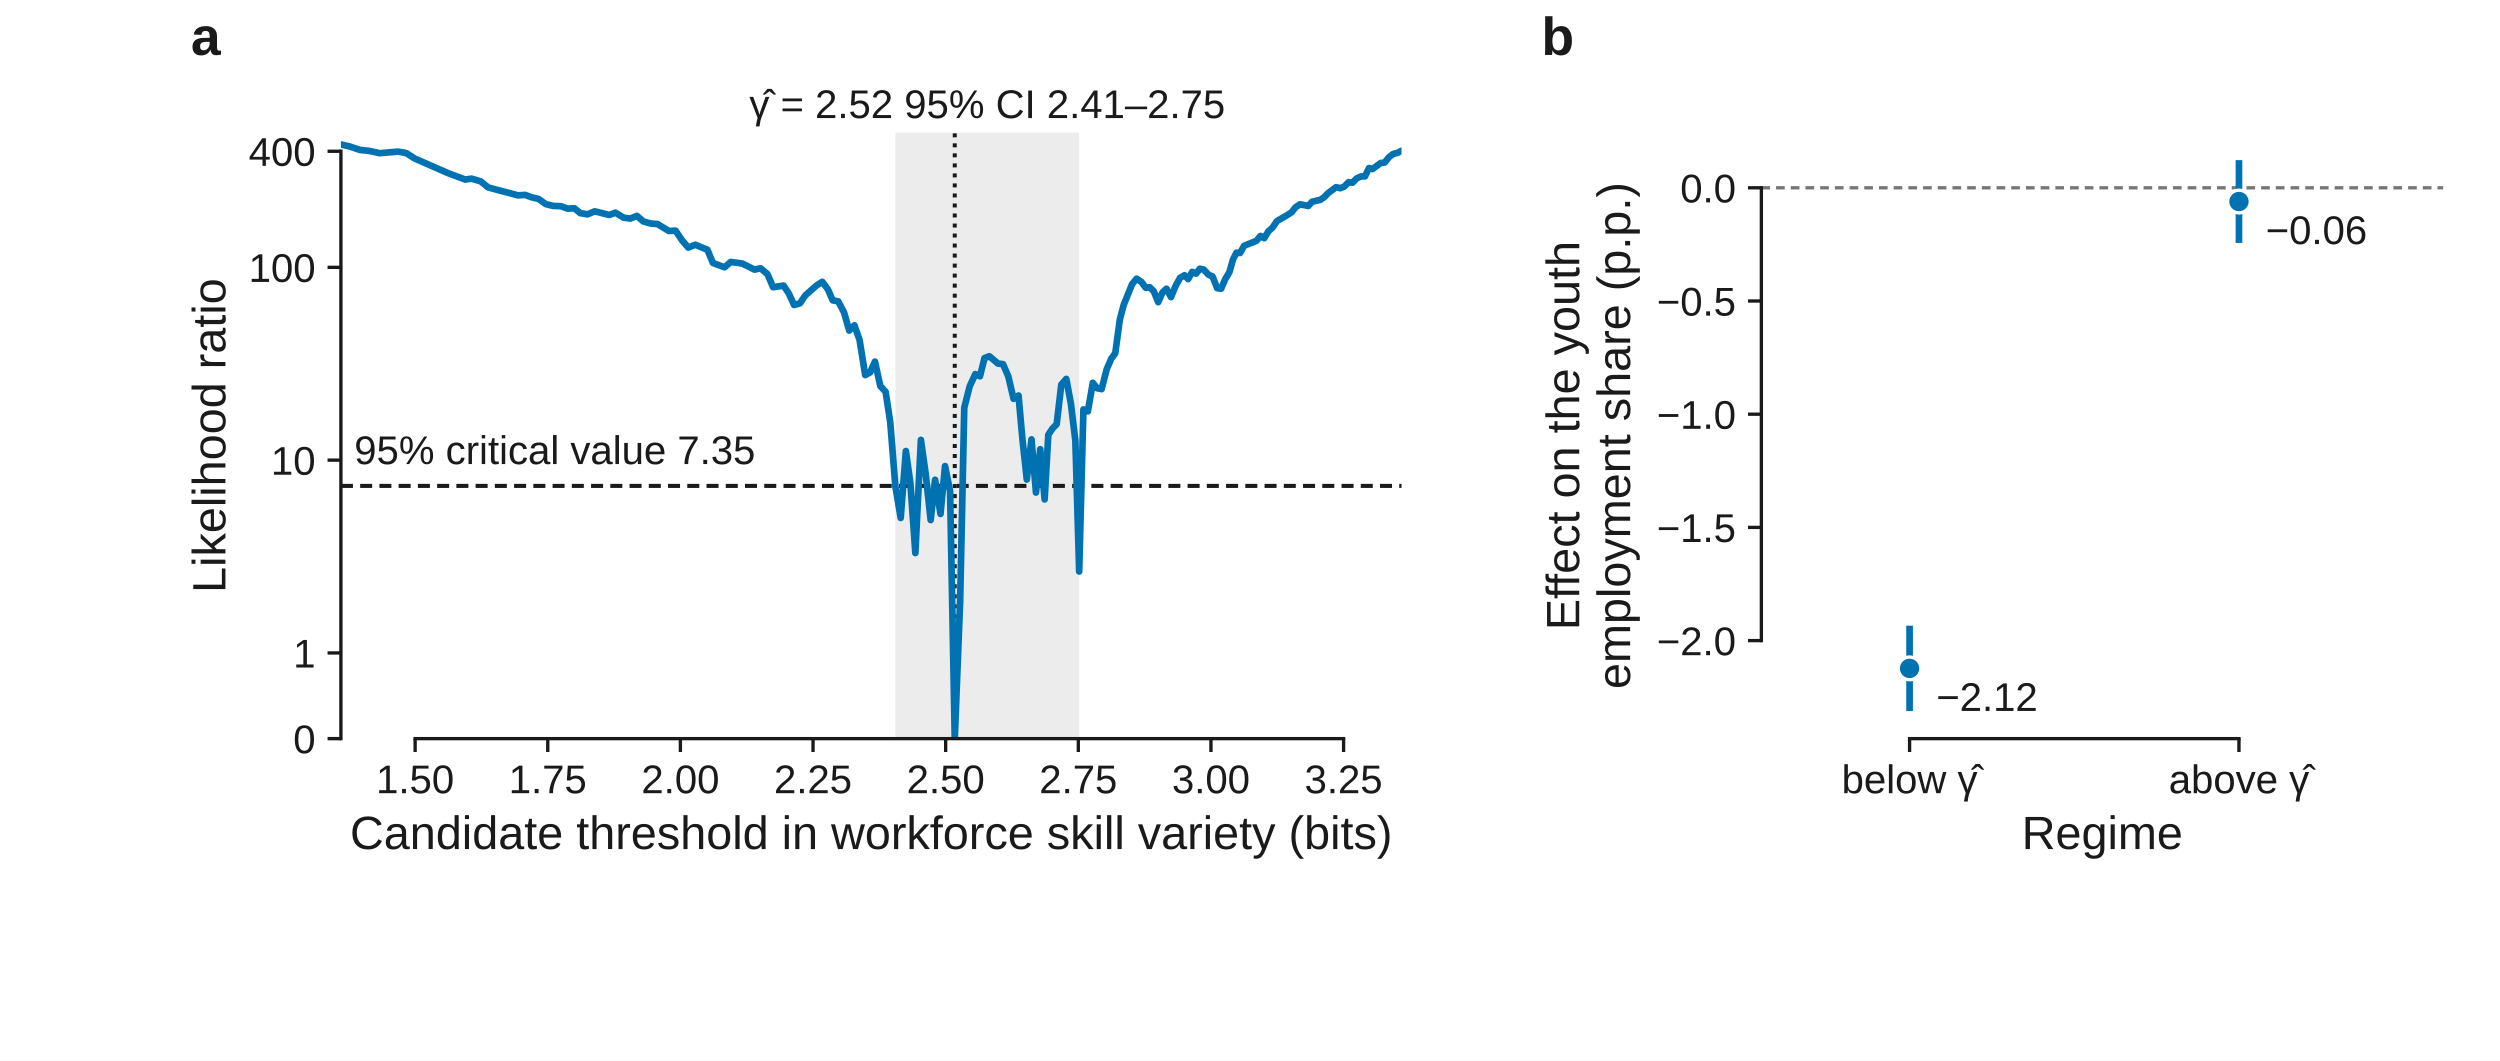
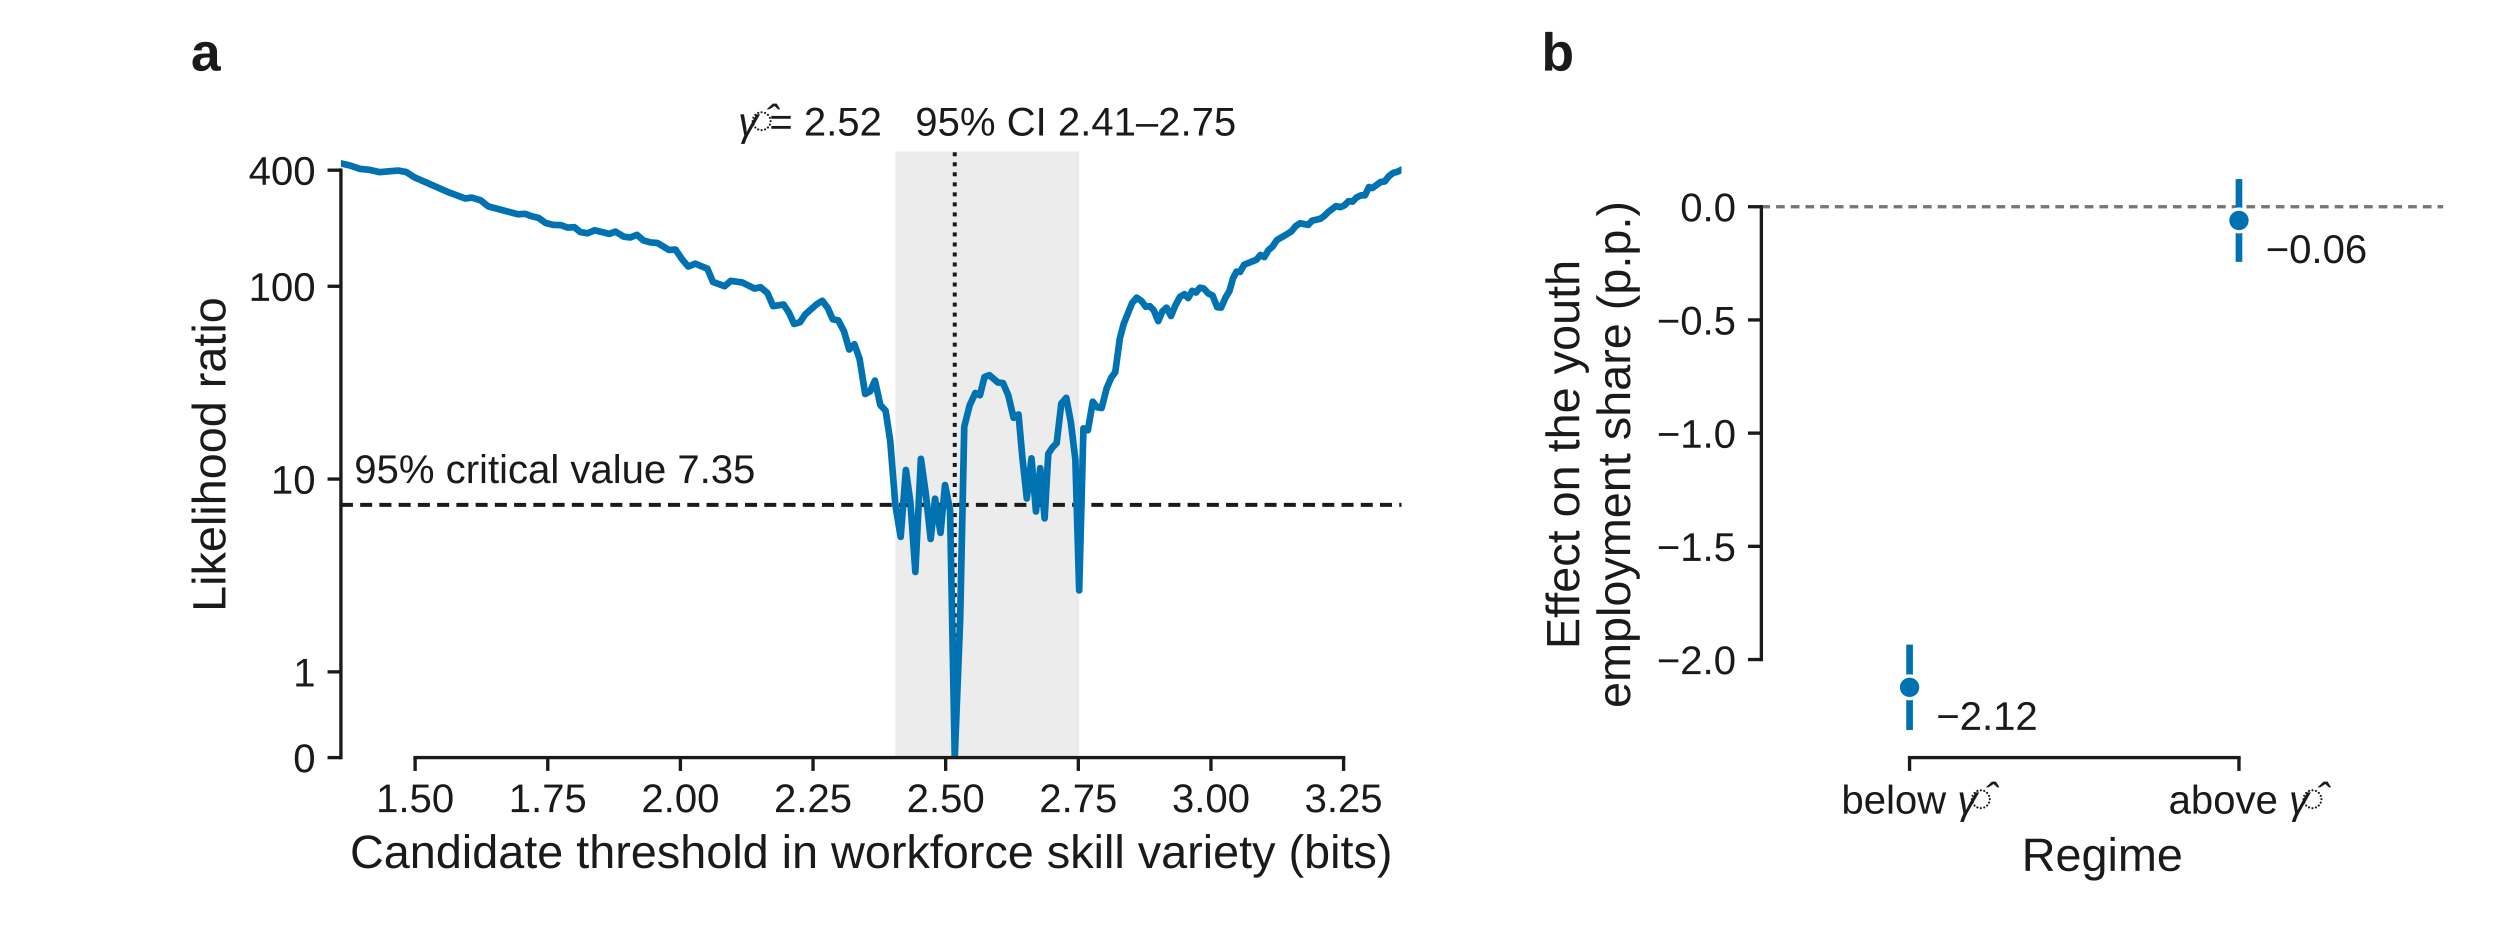
- <svg xmlns="http://www.w3.org/2000/svg" xmlns:xlink="http://www.w3.org/1999/xlink" width="374.173pt" height="158.74pt" viewBox="0 0 374.173 158.74" version="1.1">
+ <svg xmlns="http://www.w3.org/2000/svg" xmlns:xlink="http://www.w3.org/1999/xlink" width="374.173pt" height="141.732pt" viewBox="0 0 374.173 141.732" version="1.1">
  <defs>
    <style type="text/css">*{stroke-linejoin: round; stroke-linecap: butt}</style>
  </defs>
  <g id="figure_1">
    <g id="patch_1">
-       <path d="M 0 158.74  L 374.173 158.74  L 374.173 0  L 0 0  z " style="fill: #ffffff" />
+       <path d="M 0 141.732  L 374.173 141.732  L 374.173 0  L 0 0  z " style="fill: #ffffff" />
    </g>
    <g id="axes_1">
      <g id="patch_2">
-         <path d="M 51.024 110.551  L 209.764 110.551  L 209.764 19.843  L 51.024 19.843  z " style="fill: #ffffff" />
+         <path d="M 51.024 113.386  L 209.764 113.386  L 209.764 22.677  L 51.024 22.677  z " style="fill: #ffffff" />
      </g>
      <g id="patch_3">
-         <path d="M 134.011 110.551  L 161.52 110.551  L 161.52 19.843  L 134.011 19.843  z " clip-path="url(#pa11172ce7d)" style="fill: #ececec" />
+         <path d="M 134.011 113.386  L 161.52 113.386  L 161.52 22.677  L 134.011 22.677  z " clip-path="url(#p5e3f846177)" style="fill: #ececec" />
      </g>
      <g id="matplotlib.axis_1">
        <g id="xtick_1">
          <g id="line2d_1">
            <defs>
-               <path id="mf73ea46203" d="M 0 0  L 0 2  " style="stroke: #1a1a1a; stroke-width: 0.5" />
+               <path id="m9f5c6a287c" d="M 0 0  L 0 2  " style="stroke: #1a1a1a; stroke-width: 0.5" />
            </defs>
            <g>
-               <use xlink:href="#mf73ea46203" x="62.131" y="110.551" style="fill: #1a1a1a; stroke: #1a1a1a; stroke-width: 0.5" />
+               <use xlink:href="#m9f5c6a287c" x="62.131" y="113.386" style="fill: #1a1a1a; stroke: #1a1a1a; stroke-width: 0.5" />
            </g>
          </g>
          <g id="text_1">
-             <text style="font-size: 6px; font-family: 'Liberation Sans', 'Arial', 'Helvetica', 'DejaVu Sans', sans-serif; text-anchor: middle; fill: #1a1a1a" x="62.131" y="118.719" transform="rotate(-0 62.13064 118.7193)">1.50</text>
+             <text style="font-size: 6px; font-family: 'Liberation Sans', 'Arial', 'Helvetica', 'DejaVu Sans', sans-serif; text-anchor: middle; fill: #1a1a1a" x="62.131" y="121.554" transform="rotate(-0 62.13064 121.554)">1.50</text>
          </g>
        </g>
        <g id="xtick_2">
          <g id="line2d_2">
            <g>
-               <use xlink:href="#mf73ea46203" x="81.983" y="110.551" style="fill: #1a1a1a; stroke: #1a1a1a; stroke-width: 0.5" />
+               <use xlink:href="#m9f5c6a287c" x="81.983" y="113.386" style="fill: #1a1a1a; stroke: #1a1a1a; stroke-width: 0.5" />
            </g>
          </g>
          <g id="text_2">
-             <text style="font-size: 6px; font-family: 'Liberation Sans', 'Arial', 'Helvetica', 'DejaVu Sans', sans-serif; text-anchor: middle; fill: #1a1a1a" x="81.983" y="118.719" transform="rotate(-0 81.98254 118.7193)">1.75</text>
+             <text style="font-size: 6px; font-family: 'Liberation Sans', 'Arial', 'Helvetica', 'DejaVu Sans', sans-serif; text-anchor: middle; fill: #1a1a1a" x="81.983" y="121.554" transform="rotate(-0 81.98254 121.554)">1.75</text>
          </g>
        </g>
        <g id="xtick_3">
          <g id="line2d_3">
            <g>
-               <use xlink:href="#mf73ea46203" x="101.834" y="110.551" style="fill: #1a1a1a; stroke: #1a1a1a; stroke-width: 0.5" />
+               <use xlink:href="#m9f5c6a287c" x="101.834" y="113.386" style="fill: #1a1a1a; stroke: #1a1a1a; stroke-width: 0.5" />
            </g>
          </g>
          <g id="text_3">
-             <text style="font-size: 6px; font-family: 'Liberation Sans', 'Arial', 'Helvetica', 'DejaVu Sans', sans-serif; text-anchor: middle; fill: #1a1a1a" x="101.834" y="118.719" transform="rotate(-0 101.8344 118.7193)">2.00</text>
+             <text style="font-size: 6px; font-family: 'Liberation Sans', 'Arial', 'Helvetica', 'DejaVu Sans', sans-serif; text-anchor: middle; fill: #1a1a1a" x="101.834" y="121.554" transform="rotate(-0 101.8344 121.554)">2.00</text>
          </g>
        </g>
        <g id="xtick_4">
          <g id="line2d_4">
            <g>
-               <use xlink:href="#mf73ea46203" x="121.686" y="110.551" style="fill: #1a1a1a; stroke: #1a1a1a; stroke-width: 0.5" />
+               <use xlink:href="#m9f5c6a287c" x="121.686" y="113.386" style="fill: #1a1a1a; stroke: #1a1a1a; stroke-width: 0.5" />
            </g>
          </g>
          <g id="text_4">
-             <text style="font-size: 6px; font-family: 'Liberation Sans', 'Arial', 'Helvetica', 'DejaVu Sans', sans-serif; text-anchor: middle; fill: #1a1a1a" x="121.686" y="118.719" transform="rotate(-0 121.6863 118.7193)">2.25</text>
+             <text style="font-size: 6px; font-family: 'Liberation Sans', 'Arial', 'Helvetica', 'DejaVu Sans', sans-serif; text-anchor: middle; fill: #1a1a1a" x="121.686" y="121.554" transform="rotate(-0 121.6863 121.554)">2.25</text>
          </g>
        </g>
        <g id="xtick_5">
          <g id="line2d_5">
            <g>
-               <use xlink:href="#mf73ea46203" x="141.538" y="110.551" style="fill: #1a1a1a; stroke: #1a1a1a; stroke-width: 0.5" />
+               <use xlink:href="#m9f5c6a287c" x="141.538" y="113.386" style="fill: #1a1a1a; stroke: #1a1a1a; stroke-width: 0.5" />
            </g>
          </g>
          <g id="text_5">
-             <text style="font-size: 6px; font-family: 'Liberation Sans', 'Arial', 'Helvetica', 'DejaVu Sans', sans-serif; text-anchor: middle; fill: #1a1a1a" x="141.538" y="118.719" transform="rotate(-0 141.5382 118.7193)">2.50</text>
+             <text style="font-size: 6px; font-family: 'Liberation Sans', 'Arial', 'Helvetica', 'DejaVu Sans', sans-serif; text-anchor: middle; fill: #1a1a1a" x="141.538" y="121.554" transform="rotate(-0 141.5382 121.554)">2.50</text>
          </g>
        </g>
        <g id="xtick_6">
          <g id="line2d_6">
            <g>
-               <use xlink:href="#mf73ea46203" x="161.39" y="110.551" style="fill: #1a1a1a; stroke: #1a1a1a; stroke-width: 0.5" />
+               <use xlink:href="#m9f5c6a287c" x="161.39" y="113.386" style="fill: #1a1a1a; stroke: #1a1a1a; stroke-width: 0.5" />
            </g>
          </g>
          <g id="text_6">
-             <text style="font-size: 6px; font-family: 'Liberation Sans', 'Arial', 'Helvetica', 'DejaVu Sans', sans-serif; text-anchor: middle; fill: #1a1a1a" x="161.39" y="118.719" transform="rotate(-0 161.3901 118.7193)">2.75</text>
+             <text style="font-size: 6px; font-family: 'Liberation Sans', 'Arial', 'Helvetica', 'DejaVu Sans', sans-serif; text-anchor: middle; fill: #1a1a1a" x="161.39" y="121.554" transform="rotate(-0 161.3901 121.554)">2.75</text>
          </g>
        </g>
        <g id="xtick_7">
          <g id="line2d_7">
            <g>
-               <use xlink:href="#mf73ea46203" x="181.242" y="110.551" style="fill: #1a1a1a; stroke: #1a1a1a; stroke-width: 0.5" />
+               <use xlink:href="#m9f5c6a287c" x="181.242" y="113.386" style="fill: #1a1a1a; stroke: #1a1a1a; stroke-width: 0.5" />
            </g>
          </g>
          <g id="text_7">
-             <text style="font-size: 6px; font-family: 'Liberation Sans', 'Arial', 'Helvetica', 'DejaVu Sans', sans-serif; text-anchor: middle; fill: #1a1a1a" x="181.242" y="118.719" transform="rotate(-0 181.242 118.7193)">3.00</text>
+             <text style="font-size: 6px; font-family: 'Liberation Sans', 'Arial', 'Helvetica', 'DejaVu Sans', sans-serif; text-anchor: middle; fill: #1a1a1a" x="181.242" y="121.554" transform="rotate(-0 181.242 121.554)">3.00</text>
          </g>
        </g>
        <g id="xtick_8">
          <g id="line2d_8">
            <g>
-               <use xlink:href="#mf73ea46203" x="201.094" y="110.551" style="fill: #1a1a1a; stroke: #1a1a1a; stroke-width: 0.5" />
+               <use xlink:href="#m9f5c6a287c" x="201.094" y="113.386" style="fill: #1a1a1a; stroke: #1a1a1a; stroke-width: 0.5" />
            </g>
          </g>
          <g id="text_8">
-             <text style="font-size: 6px; font-family: 'Liberation Sans', 'Arial', 'Helvetica', 'DejaVu Sans', sans-serif; text-anchor: middle; fill: #1a1a1a" x="201.094" y="118.719" transform="rotate(-0 201.0939 118.7193)">3.25</text>
+             <text style="font-size: 6px; font-family: 'Liberation Sans', 'Arial', 'Helvetica', 'DejaVu Sans', sans-serif; text-anchor: middle; fill: #1a1a1a" x="201.094" y="121.554" transform="rotate(-0 201.0939 121.554)">3.25</text>
          </g>
        </g>
        <g id="text_9">
-           <text style="font-size: 7px; font-family: 'Liberation Sans', 'Arial', 'Helvetica', 'DejaVu Sans', sans-serif; text-anchor: middle; fill: #1a1a1a" x="130.394" y="127.078" transform="rotate(-0 130.3937 127.0782)">Candidate threshold in workforce skill variety (bits)</text>
+           <text style="font-size: 7px; font-family: 'Liberation Sans', 'Arial', 'Helvetica', 'DejaVu Sans', sans-serif; text-anchor: middle; fill: #1a1a1a" x="130.394" y="129.913" transform="rotate(-0 130.3937 129.9129)">Candidate threshold in workforce skill variety (bits)</text>
        </g>
      </g>
      <g id="matplotlib.axis_2">
        <g id="ytick_1">
          <g id="line2d_9">
            <defs>
-               <path id="m296aa00666" d="M 0 0  L -2 0  " style="stroke: #1a1a1a; stroke-width: 0.5" />
+               <path id="mf52f615b12" d="M 0 0  L -2 0  " style="stroke: #1a1a1a; stroke-width: 0.5" />
            </defs>
            <g>
-               <use xlink:href="#m296aa00666" x="51.024" y="110.551" style="fill: #1a1a1a; stroke: #1a1a1a; stroke-width: 0.5" />
+               <use xlink:href="#mf52f615b12" x="51.024" y="113.386" style="fill: #1a1a1a; stroke: #1a1a1a; stroke-width: 0.5" />
            </g>
          </g>
          <g id="text_10">
-             <text style="font-size: 6px; font-family: 'Liberation Sans', 'Arial', 'Helvetica', 'DejaVu Sans', sans-serif; text-anchor: end; fill: #1a1a1a" x="47.224" y="112.735" transform="rotate(-0 47.22362 112.7353)">0</text>
+             <text style="font-size: 6px; font-family: 'Liberation Sans', 'Arial', 'Helvetica', 'DejaVu Sans', sans-serif; text-anchor: end; fill: #1a1a1a" x="47.224" y="115.57" transform="rotate(-0 47.22362 115.5699)">0</text>
          </g>
        </g>
        <g id="ytick_2">
          <g id="line2d_10">
            <g>
-               <use xlink:href="#m296aa00666" x="51.024" y="97.726" style="fill: #1a1a1a; stroke: #1a1a1a; stroke-width: 0.5" />
+               <use xlink:href="#mf52f615b12" x="51.024" y="100.561" style="fill: #1a1a1a; stroke: #1a1a1a; stroke-width: 0.5" />
            </g>
          </g>
          <g id="text_11">
-             <text style="font-size: 6px; font-family: 'Liberation Sans', 'Arial', 'Helvetica', 'DejaVu Sans', sans-serif; text-anchor: end; fill: #1a1a1a" x="47.224" y="99.91" transform="rotate(-0 47.22362 99.91005)">1</text>
+             <text style="font-size: 6px; font-family: 'Liberation Sans', 'Arial', 'Helvetica', 'DejaVu Sans', sans-serif; text-anchor: end; fill: #1a1a1a" x="47.224" y="102.745" transform="rotate(-0 47.22362 102.7447)">1</text>
          </g>
        </g>
        <g id="ytick_3">
          <g id="line2d_11">
            <g>
-               <use xlink:href="#m296aa00666" x="51.024" y="68.869" style="fill: #1a1a1a; stroke: #1a1a1a; stroke-width: 0.5" />
+               <use xlink:href="#mf52f615b12" x="51.024" y="71.704" style="fill: #1a1a1a; stroke: #1a1a1a; stroke-width: 0.5" />
            </g>
          </g>
          <g id="text_12">
-             <text style="font-size: 6px; font-family: 'Liberation Sans', 'Arial', 'Helvetica', 'DejaVu Sans', sans-serif; text-anchor: end; fill: #1a1a1a" x="47.224" y="71.053" transform="rotate(-0 47.22362 71.05332)">10</text>
+             <text style="font-size: 6px; font-family: 'Liberation Sans', 'Arial', 'Helvetica', 'DejaVu Sans', sans-serif; text-anchor: end; fill: #1a1a1a" x="47.224" y="73.888" transform="rotate(-0 47.22362 73.88797)">10</text>
          </g>
        </g>
        <g id="ytick_4">
          <g id="line2d_12">
            <g>
-               <use xlink:href="#m296aa00666" x="51.024" y="40.013" style="fill: #1a1a1a; stroke: #1a1a1a; stroke-width: 0.5" />
+               <use xlink:href="#mf52f615b12" x="51.024" y="42.847" style="fill: #1a1a1a; stroke: #1a1a1a; stroke-width: 0.5" />
            </g>
          </g>
          <g id="text_13">
-             <text style="font-size: 6px; font-family: 'Liberation Sans', 'Arial', 'Helvetica', 'DejaVu Sans', sans-serif; text-anchor: end; fill: #1a1a1a" x="47.224" y="42.197" transform="rotate(-0 47.22362 42.19659)">100</text>
+             <text style="font-size: 6px; font-family: 'Liberation Sans', 'Arial', 'Helvetica', 'DejaVu Sans', sans-serif; text-anchor: end; fill: #1a1a1a" x="47.224" y="45.031" transform="rotate(-0 47.22362 45.03124)">100</text>
          </g>
        </g>
        <g id="ytick_5">
          <g id="line2d_13">
            <g>
-               <use xlink:href="#m296aa00666" x="51.024" y="22.639" style="fill: #1a1a1a; stroke: #1a1a1a; stroke-width: 0.5" />
+               <use xlink:href="#mf52f615b12" x="51.024" y="25.474" style="fill: #1a1a1a; stroke: #1a1a1a; stroke-width: 0.5" />
            </g>
          </g>
          <g id="text_14">
-             <text style="font-size: 6px; font-family: 'Liberation Sans', 'Arial', 'Helvetica', 'DejaVu Sans', sans-serif; text-anchor: end; fill: #1a1a1a" x="47.224" y="24.823" transform="rotate(-0 47.22362 24.82311)">400</text>
+             <text style="font-size: 6px; font-family: 'Liberation Sans', 'Arial', 'Helvetica', 'DejaVu Sans', sans-serif; text-anchor: end; fill: #1a1a1a" x="47.224" y="27.658" transform="rotate(-0 47.22362 27.65775)">400</text>
          </g>
        </g>
        <g id="text_15">
-           <text style="font-size: 7px; font-family: 'Liberation Sans', 'Arial', 'Helvetica', 'DejaVu Sans', sans-serif; text-anchor: middle; fill: #1a1a1a" x="33.741" y="65.197" transform="rotate(-90 33.74079 65.19685)">Likelihood ratio</text>
+           <text style="font-size: 7px; font-family: 'Liberation Sans', 'Arial', 'Helvetica', 'DejaVu Sans', sans-serif; text-anchor: middle; fill: #1a1a1a" x="33.741" y="68.031" transform="rotate(-90 33.74079 68.0315)">Likelihood ratio</text>
        </g>
      </g>
      <g id="line2d_14">
-         <path d="M 51.024 72.724  L 209.764 72.724  " clip-path="url(#pa11172ce7d)" style="fill: none; stroke-dasharray: 1.8,1.08; stroke-dashoffset: 0; stroke: #1a1a1a; stroke-width: 0.6" />
+         <path d="M 51.024 75.559  L 209.764 75.559  " clip-path="url(#p5e3f846177)" style="fill: none; stroke-dasharray: 1.8,1.08; stroke-dashoffset: 0; stroke: #1a1a1a; stroke-width: 0.6" />
      </g>
      <g id="line2d_15">
-         <path d="M 142.897 110.551  L 142.897 19.843  " clip-path="url(#pa11172ce7d)" style="fill: none; stroke-dasharray: 0.6,0.9; stroke-dashoffset: 0; stroke: #1a1a1a; stroke-width: 0.6" />
+         <path d="M 142.897 113.386  L 142.897 22.677  " clip-path="url(#p5e3f846177)" style="fill: none; stroke-dasharray: 0.6,0.9; stroke-dashoffset: 0; stroke: #1a1a1a; stroke-width: 0.6" />
      </g>
      <g id="line2d_16">
-         <path d="M 51.024 21.619  L 52.368 21.93  L 53.847 22.435  L 55.273 22.583  L 56.817 22.928  L 59.577 22.69  L 60.817 22.915  L 62.015 23.699  L 67.078 25.919  L 69.64 26.876  L 70.596 26.739  L 71.955 27.154  L 73.07 28.055  L 77.531 29.238  L 78.585 29.167  L 79.532 29.517  L 80.606 29.778  L 81.674 30.546  L 82.787 30.82  L 83.964 30.862  L 84.963 31.231  L 85.968 31.167  L 86.842 31.897  L 87.927 32.077  L 89.015 31.63  L 91.188 32.172  L 92.112 31.831  L 93.343 32.582  L 94.329 32.71  L 95.338 32.313  L 96.287 33.147  L 97.4 33.456  L 98.404 33.532  L 100.102 34.566  L 101.108 34.524  L 102.096 35.987  L 103.014 37.059  L 104.058 36.629  L 105.875 37.383  L 106.71 39.366  L 108.449 40.003  L 109.366 39.204  L 111.104 39.445  L 112.93 40.354  L 113.829 40.15  L 114.868 41.026  L 115.707 42.983  L 117.275 42.745  L 118.07 43.945  L 118.854 45.65  L 119.735 45.392  L 120.537 44.201  L 122.233 42.709  L 123.077 42.179  L 123.917 43.319  L 124.631 44.952  L 125.463 45.113  L 126.332 46.776  L 127.1 49.476  L 127.877 48.687  L 128.652 50.878  L 129.492 56.137  L 130.233 55.731  L 130.953 54.123  L 131.758 57.786  L 132.55 58.639  L 133.24 63.173  L 134.011 72.786  L 134.805 77.52  L 135.582 67.504  L 136.258 72.34  L 137 82.774  L 137.83 65.837  L 138.548 70.95  L 139.289 77.833  L 139.953 71.805  L 140.765 76.919  L 141.443 69.76  L 142.195 73.508  L 142.897 110.551  L 143.705 89.945  L 144.321 61.025  L 145.125 57.836  L 145.978 55.985  L 146.67 56.317  L 147.351 53.592  L 148.081 53.319  L 149.355 54.406  L 150.116 54.501  L 150.908 56.324  L 151.703 59.697  L 152.441 59.197  L 153.012 65.586  L 153.68 71.77  L 154.384 65.765  L 155.052 73.72  L 155.69 67.235  L 156.348 74.748  L 156.9 65.067  L 157.523 64.136  L 158.15 63.486  L 158.844 57.563  L 159.588 56.711  L 160.273 60.368  L 160.948 65.953  L 161.52 85.535  L 162.156 61.273  L 162.82 61.565  L 163.558 57.29  L 164.198 58.105  L 164.874 58.239  L 165.645 55.241  L 166.326 53.674  L 166.92 52.872  L 167.602 47.841  L 168.162 45.691  L 169.431 42.534  L 170.126 41.707  L 170.868 42.234  L 171.492 43.079  L 172.093 42.995  L 172.686 43.604  L 173.351 45.227  L 173.982 43.771  L 174.589 43.215  L 175.264 44.467  L 175.929 42.842  L 176.618 41.583  L 177.286 41.198  L 177.829 41.776  L 178.433 40.693  L 179.011 40.952  L 179.582 40.22  L 180.157 40.343  L 180.865 41.108  L 181.486 41.393  L 182.176 43.141  L 182.764 43.209  L 183.388 41.765  L 184.001 40.738  L 184.543 38.831  L 185.065 37.819  L 185.594 37.868  L 186.209 36.786  L 188.045 36.043  L 188.661 35.321  L 189.226 35.647  L 189.842 34.605  L 190.458 34.074  L 191.108 33.093  L 192.538 32.265  L 193.315 31.768  L 193.909 31.017  L 194.574 30.581  L 195.81 30.821  L 196.37 30.2  L 197.616 29.906  L 198.202 29.496  L 198.77 28.911  L 199.964 28.015  L 200.602 28.17  L 201.213 27.913  L 201.837 27.272  L 202.432 27.342  L 203.053 26.702  L 203.708 26.404  L 204.292 26.399  L 204.891 25.161  L 205.406 25.305  L 206.648 24.398  L 207.253 24.319  L 207.874 23.532  L 208.515 23.045  L 209.122 22.886  L 209.764 22.572  L 209.764 22.572  " clip-path="url(#pa11172ce7d)" style="fill: none; stroke: #0072b2; stroke-linecap: round" />
+         <path d="M 51.024 24.453  L 52.368 24.765  L 53.847 25.269  L 55.273 25.417  L 56.817 25.763  L 59.577 25.525  L 60.817 25.749  L 62.015 26.534  L 67.078 28.754  L 69.64 29.711  L 70.596 29.574  L 71.955 29.989  L 73.07 30.889  L 77.531 32.072  L 78.585 32.002  L 79.532 32.352  L 80.606 32.612  L 81.674 33.381  L 82.787 33.655  L 83.964 33.697  L 84.963 34.065  L 85.968 34.001  L 86.842 34.731  L 87.927 34.912  L 89.015 34.465  L 91.188 35.006  L 92.112 34.666  L 93.343 35.416  L 94.329 35.544  L 95.338 35.148  L 96.287 35.982  L 97.4 36.291  L 98.404 36.366  L 100.102 37.4  L 101.108 37.358  L 102.096 38.821  L 103.014 39.894  L 104.058 39.464  L 105.875 40.217  L 106.71 42.201  L 108.449 42.837  L 109.366 42.039  L 111.104 42.28  L 112.93 43.189  L 113.829 42.985  L 114.868 43.86  L 115.707 45.818  L 117.275 45.58  L 118.07 46.779  L 118.854 48.485  L 119.735 48.227  L 120.537 47.036  L 122.233 45.544  L 123.077 45.013  L 123.917 46.154  L 124.631 47.787  L 125.463 47.948  L 126.332 49.61  L 127.1 52.31  L 127.877 51.521  L 128.652 53.712  L 129.492 58.971  L 130.233 58.566  L 130.953 56.957  L 131.758 60.621  L 132.55 61.474  L 133.24 66.008  L 134.011 75.621  L 134.805 80.354  L 135.582 70.338  L 136.258 75.174  L 137 85.609  L 137.83 68.672  L 138.548 73.784  L 139.289 80.668  L 139.953 74.64  L 140.765 79.754  L 141.443 72.594  L 142.195 76.343  L 142.897 113.386  L 143.705 92.779  L 144.321 63.86  L 145.125 60.671  L 145.978 58.82  L 146.67 59.152  L 147.351 56.427  L 148.081 56.153  L 149.355 57.24  L 150.116 57.335  L 150.908 59.159  L 151.703 62.532  L 152.441 62.031  L 153.012 68.421  L 153.68 74.605  L 154.384 68.6  L 155.052 76.554  L 155.69 70.07  L 156.348 77.583  L 156.9 67.902  L 157.523 66.971  L 158.15 66.321  L 158.844 60.397  L 159.588 59.546  L 160.273 63.202  L 160.948 68.788  L 161.52 88.37  L 162.156 64.108  L 162.82 64.4  L 163.558 60.125  L 164.198 60.94  L 164.874 61.074  L 165.645 58.076  L 166.326 56.509  L 166.92 55.707  L 167.602 50.676  L 168.162 48.525  L 169.431 45.369  L 170.126 44.541  L 170.868 45.068  L 171.492 45.914  L 172.093 45.83  L 172.686 46.439  L 173.351 48.061  L 173.982 46.606  L 174.589 46.049  L 175.264 47.302  L 175.929 45.676  L 176.618 44.418  L 177.286 44.033  L 177.829 44.611  L 178.433 43.528  L 179.011 43.786  L 179.582 43.055  L 180.157 43.177  L 180.865 43.943  L 181.486 44.228  L 182.176 45.975  L 182.764 46.043  L 183.388 44.6  L 184.001 43.573  L 184.543 41.666  L 185.065 40.654  L 185.594 40.702  L 186.209 39.62  L 188.045 38.877  L 188.661 38.155  L 189.226 38.482  L 189.842 37.44  L 190.458 36.909  L 191.108 35.927  L 192.538 35.099  L 193.315 34.603  L 193.909 33.852  L 194.574 33.416  L 195.81 33.656  L 196.37 33.035  L 197.616 32.74  L 198.202 32.33  L 198.77 31.746  L 199.964 30.85  L 200.602 31.005  L 201.213 30.747  L 201.837 30.107  L 202.432 30.176  L 203.053 29.537  L 203.708 29.239  L 204.292 29.234  L 204.891 27.996  L 205.406 28.14  L 206.648 27.232  L 207.253 27.154  L 207.874 26.366  L 208.515 25.879  L 209.122 25.721  L 209.764 25.406  L 209.764 25.406  " clip-path="url(#p5e3f846177)" style="fill: none; stroke: #0072b2; stroke-linecap: round" />
      </g>
      <g id="patch_4">
-         <path d="M 51.024 110.551  L 51.024 22.639  " style="fill: none; stroke: #1a1a1a; stroke-width: 0.5; stroke-linejoin: miter; stroke-linecap: square" />
+         <path d="M 51.024 113.386  L 51.024 25.474  " style="fill: none; stroke: #1a1a1a; stroke-width: 0.5; stroke-linejoin: miter; stroke-linecap: square" />
      </g>
      <g id="patch_5">
-         <path d="M 62.131 110.551  L 201.094 110.551  " style="fill: none; stroke: #1a1a1a; stroke-width: 0.5; stroke-linejoin: miter; stroke-linecap: square" />
+         <path d="M 62.131 113.386  L 201.094 113.386  " style="fill: none; stroke: #1a1a1a; stroke-width: 0.5; stroke-linejoin: miter; stroke-linecap: square" />
      </g>
      <g id="text_16">
-         <text style="font-size: 6px; font-family: 'Liberation Sans', 'Arial', 'Helvetica', 'DejaVu Sans', sans-serif; text-anchor: start; fill: #1a1a1a" x="53.024" y="69.461" transform="rotate(-0 53.02362 69.46117)">95% critical value 7.35</text>
+         <text style="font-size: 6px; font-family: 'Liberation Sans', 'Arial', 'Helvetica', 'DejaVu Sans', sans-serif; text-anchor: start; fill: #1a1a1a" x="53.024" y="72.296" transform="rotate(-0 53.02362 72.29582)">95% critical value 7.35</text>
      </g>
      <g id="text_17">
-         <text style="font-size: 6px; font-family: 'Liberation Sans', 'Arial', 'Helvetica', 'DejaVu Sans', sans-serif; text-anchor: middle; fill: #1a1a1a" x="147.766" y="17.673" transform="rotate(-0 147.7657 17.67274)">γ̂ = 2.52   95% CI 2.41–2.75</text>
+         <g style="fill: #1a1a1a" transform="translate(110.4757 20.50738)">
+           <text>
+             <tspan x="0" y="-0.219" style="font-style: italic; font-size: 6px; font-family: 'Liberation Sans'; fill: #1a1a1a">γ</tspan>
+             <tspan x="1.734" y="-0.625" style="font-style: italic; font-size: 6px; font-family: 'Liberation Sans'; fill: #1a1a1a">̂</tspan>
+             <tspan x="3" y="-0.219" style="font-size: 6px; font-family: 'Liberation Sans'; fill: #1a1a1a"> </tspan>
+             <tspan x="4.667" y="-0.219" style="font-size: 6px; font-family: 'Liberation Sans'; fill: #1a1a1a">=</tspan>
+             <tspan x="8.171" y="-0.219" style="font-size: 6px; font-family: 'Liberation Sans'; fill: #1a1a1a"> </tspan>
+             <tspan x="9.838" y="-0.219" style="font-size: 6px; font-family: 'Liberation Sans'; fill: #1a1a1a">2</tspan>
+             <tspan x="13.175" y="-0.219" style="font-size: 6px; font-family: 'Liberation Sans'; fill: #1a1a1a">.</tspan>
+             <tspan x="14.842" y="-0.219" style="font-size: 6px; font-family: 'Liberation Sans'; fill: #1a1a1a">5</tspan>
+             <tspan x="18.179" y="-0.219" style="font-size: 6px; font-family: 'Liberation Sans'; fill: #1a1a1a">2</tspan>
+             <tspan x="21.516" y="-0.219" style="font-size: 6px; font-family: 'Liberation Sans'; fill: #1a1a1a"> </tspan>
+             <tspan x="23.183" y="-0.219" style="font-size: 6px; font-family: 'Liberation Sans'; fill: #1a1a1a"> </tspan>
+             <tspan x="24.85" y="-0.219" style="font-size: 6px; font-family: 'Liberation Sans'; fill: #1a1a1a"> </tspan>
+             <tspan x="26.517" y="-0.219" style="font-size: 6px; font-family: 'Liberation Sans'; fill: #1a1a1a">9</tspan>
+             <tspan x="29.854" y="-0.219" style="font-size: 6px; font-family: 'Liberation Sans'; fill: #1a1a1a">5</tspan>
+             <tspan x="33.19" y="-0.219" style="font-size: 6px; font-family: 'Liberation Sans'; fill: #1a1a1a">%</tspan>
+             <tspan x="38.525" y="-0.219" style="font-size: 6px; font-family: 'Liberation Sans'; fill: #1a1a1a"> </tspan>
+             <tspan x="40.192" y="-0.219" style="font-size: 6px; font-family: 'Liberation Sans'; fill: #1a1a1a">C</tspan>
+             <tspan x="44.525" y="-0.219" style="font-size: 6px; font-family: 'Liberation Sans'; fill: #1a1a1a">I</tspan>
+             <tspan x="46.192" y="-0.219" style="font-size: 6px; font-family: 'Liberation Sans'; fill: #1a1a1a"> </tspan>
+             <tspan x="47.859" y="-0.219" style="font-size: 6px; font-family: 'Liberation Sans'; fill: #1a1a1a">2</tspan>
+             <tspan x="51.196" y="-0.219" style="font-size: 6px; font-family: 'Liberation Sans'; fill: #1a1a1a">.</tspan>
+             <tspan x="52.863" y="-0.219" style="font-size: 6px; font-family: 'Liberation Sans'; fill: #1a1a1a">4</tspan>
+             <tspan x="56.2" y="-0.219" style="font-size: 6px; font-family: 'Liberation Sans'; fill: #1a1a1a">1</tspan>
+             <tspan x="59.537" y="-0.219" style="font-size: 6px; font-family: 'Liberation Sans'; fill: #1a1a1a">–</tspan>
+             <tspan x="62.874" y="-0.219" style="font-size: 6px; font-family: 'Liberation Sans'; fill: #1a1a1a">2</tspan>
+             <tspan x="66.211" y="-0.219" style="font-size: 6px; font-family: 'Liberation Sans'; fill: #1a1a1a">.</tspan>
+             <tspan x="67.878" y="-0.219" style="font-size: 6px; font-family: 'Liberation Sans'; fill: #1a1a1a">7</tspan>
+             <tspan x="71.215" y="-0.219" style="font-size: 6px; font-family: 'Liberation Sans'; fill: #1a1a1a">5</tspan>
+           </text>
+         </g>
      </g>
    </g>
    <g id="axes_2">
      <g id="patch_6">
-         <path d="M 263.622 110.551  L 365.669 110.551  L 365.669 19.843  L 263.622 19.843  z " style="fill: #ffffff" />
+         <path d="M 263.622 113.386  L 365.669 113.386  L 365.669 22.677  L 263.622 22.677  z " style="fill: #ffffff" />
      </g>
      <g id="line2d_17">
-         <path d="M 263.622 28.109  L 365.669 28.109  " clip-path="url(#p436b3100ee)" style="fill: none; stroke-dasharray: 1.3,0.9; stroke-dashoffset: 0; stroke: #767676; stroke-width: 0.5" />
+         <path d="M 263.622 30.944  L 365.669 30.944  " clip-path="url(#p98689f132f)" style="fill: none; stroke-dasharray: 1.3,0.9; stroke-dashoffset: 0; stroke: #767676; stroke-width: 0.5" />
      </g>
      <g id="matplotlib.axis_3">
        <g id="xtick_9">
          <g id="line2d_18">
            <g>
-               <use xlink:href="#mf73ea46203" x="285.806" y="110.551" style="fill: #1a1a1a; stroke: #1a1a1a; stroke-width: 0.5" />
+               <use xlink:href="#m9f5c6a287c" x="285.806" y="113.386" style="fill: #1a1a1a; stroke: #1a1a1a; stroke-width: 0.5" />
            </g>
          </g>
          <g id="text_18">
-             <text style="font-size: 6px; font-family: 'Liberation Sans', 'Arial', 'Helvetica', 'DejaVu Sans', sans-serif; text-anchor: middle; fill: #1a1a1a" x="285.806" y="118.719" transform="rotate(-0 285.8062 118.7193)">below γ̂</text>
+             <g style="fill: #1a1a1a" transform="translate(275.6062 121.9858)">
+               <text>
+                 <tspan x="0" y="-0.219" style="font-size: 6px; font-family: 'Liberation Sans'; fill: #1a1a1a">b</tspan>
+                 <tspan x="3.337" y="-0.219" style="font-size: 6px; font-family: 'Liberation Sans'; fill: #1a1a1a">e</tspan>
+                 <tspan x="6.674" y="-0.219" style="font-size: 6px; font-family: 'Liberation Sans'; fill: #1a1a1a">l</tspan>
+                 <tspan x="8.007" y="-0.219" style="font-size: 6px; font-family: 'Liberation Sans'; fill: #1a1a1a">o</tspan>
+                 <tspan x="11.344" y="-0.219" style="font-size: 6px; font-family: 'Liberation Sans'; fill: #1a1a1a">w</tspan>
+                 <tspan x="15.677" y="-0.219" style="font-size: 6px; font-family: 'Liberation Sans'; fill: #1a1a1a"> </tspan>
+                 <tspan x="17.344" y="-0.219" style="font-style: italic; font-size: 6px; font-family: 'Liberation Sans'; fill: #1a1a1a">γ</tspan>
+                 <tspan x="19.078" y="-0.625" style="font-style: italic; font-size: 6px; font-family: 'Liberation Sans'; fill: #1a1a1a">̂</tspan>
+               </text>
+             </g>
          </g>
        </g>
        <g id="xtick_10">
          <g id="line2d_19">
            <g>
-               <use xlink:href="#mf73ea46203" x="335.104" y="110.551" style="fill: #1a1a1a; stroke: #1a1a1a; stroke-width: 0.5" />
+               <use xlink:href="#m9f5c6a287c" x="335.104" y="113.386" style="fill: #1a1a1a; stroke: #1a1a1a; stroke-width: 0.5" />
            </g>
          </g>
          <g id="text_19">
-             <text style="font-size: 6px; font-family: 'Liberation Sans', 'Arial', 'Helvetica', 'DejaVu Sans', sans-serif; text-anchor: middle; fill: #1a1a1a" x="335.104" y="118.719" transform="rotate(-0 335.1044 118.7193)">above γ̂</text>
+             <g style="fill: #1a1a1a" transform="translate(324.5744 121.9858)">
+               <text>
+                 <tspan x="0" y="-0.219" style="font-size: 6px; font-family: 'Liberation Sans'; fill: #1a1a1a">a</tspan>
+                 <tspan x="3.337" y="-0.219" style="font-size: 6px; font-family: 'Liberation Sans'; fill: #1a1a1a">b</tspan>
+                 <tspan x="6.674" y="-0.219" style="font-size: 6px; font-family: 'Liberation Sans'; fill: #1a1a1a">o</tspan>
+                 <tspan x="10.011" y="-0.219" style="font-size: 6px; font-family: 'Liberation Sans'; fill: #1a1a1a">v</tspan>
+                 <tspan x="13.011" y="-0.219" style="font-size: 6px; font-family: 'Liberation Sans'; fill: #1a1a1a">e</tspan>
+                 <tspan x="16.348" y="-0.219" style="font-size: 6px; font-family: 'Liberation Sans'; fill: #1a1a1a"> </tspan>
+                 <tspan x="18.015" y="-0.219" style="font-style: italic; font-size: 6px; font-family: 'Liberation Sans'; fill: #1a1a1a">γ</tspan>
+                 <tspan x="19.749" y="-0.625" style="font-style: italic; font-size: 6px; font-family: 'Liberation Sans'; fill: #1a1a1a">̂</tspan>
+               </text>
+             </g>
          </g>
        </g>
        <g id="text_20">
-           <text style="font-size: 7px; font-family: 'Liberation Sans', 'Arial', 'Helvetica', 'DejaVu Sans', sans-serif; text-anchor: middle; fill: #1a1a1a" x="314.646" y="127.078" transform="rotate(-0 314.6457 127.0782)">Regime</text>
+           <text style="font-size: 7px; font-family: 'Liberation Sans', 'Arial', 'Helvetica', 'DejaVu Sans', sans-serif; text-anchor: middle; fill: #1a1a1a" x="314.646" y="130.345" transform="rotate(-0 314.6457 130.3447)">Regime</text>
        </g>
      </g>
      <g id="matplotlib.axis_4">
        <g id="ytick_6">
          <g id="line2d_20">
            <g>
-               <use xlink:href="#m296aa00666" x="263.622" y="95.878" style="fill: #1a1a1a; stroke: #1a1a1a; stroke-width: 0.5" />
+               <use xlink:href="#mf52f615b12" x="263.622" y="98.713" style="fill: #1a1a1a; stroke: #1a1a1a; stroke-width: 0.5" />
            </g>
          </g>
          <g id="text_21">
-             <text style="font-size: 6px; font-family: 'Liberation Sans', 'Arial', 'Helvetica', 'DejaVu Sans', sans-serif; text-anchor: end; fill: #1a1a1a" x="259.822" y="98.062" transform="rotate(-0 259.822 98.06198)">−2.0</text>
+             <text style="font-size: 6px; font-family: 'Liberation Sans', 'Arial', 'Helvetica', 'DejaVu Sans', sans-serif; text-anchor: end; fill: #1a1a1a" x="259.822" y="100.897" transform="rotate(-0 259.822 100.8966)">−2.0</text>
          </g>
        </g>
        <g id="ytick_7">
          <g id="line2d_21">
            <g>
-               <use xlink:href="#m296aa00666" x="263.622" y="78.936" style="fill: #1a1a1a; stroke: #1a1a1a; stroke-width: 0.5" />
+               <use xlink:href="#mf52f615b12" x="263.622" y="81.77" style="fill: #1a1a1a; stroke: #1a1a1a; stroke-width: 0.5" />
            </g>
          </g>
          <g id="text_22">
-             <text style="font-size: 6px; font-family: 'Liberation Sans', 'Arial', 'Helvetica', 'DejaVu Sans', sans-serif; text-anchor: end; fill: #1a1a1a" x="259.822" y="81.12" transform="rotate(-0 259.822 81.11984)">−1.5</text>
+             <text style="font-size: 6px; font-family: 'Liberation Sans', 'Arial', 'Helvetica', 'DejaVu Sans', sans-serif; text-anchor: end; fill: #1a1a1a" x="259.822" y="83.954" transform="rotate(-0 259.822 83.95448)">−1.5</text>
          </g>
        </g>
        <g id="ytick_8">
          <g id="line2d_22">
            <g>
-               <use xlink:href="#m296aa00666" x="263.622" y="61.994" style="fill: #1a1a1a; stroke: #1a1a1a; stroke-width: 0.5" />
+               <use xlink:href="#mf52f615b12" x="263.622" y="64.828" style="fill: #1a1a1a; stroke: #1a1a1a; stroke-width: 0.5" />
            </g>
          </g>
          <g id="text_23">
-             <text style="font-size: 6px; font-family: 'Liberation Sans', 'Arial', 'Helvetica', 'DejaVu Sans', sans-serif; text-anchor: end; fill: #1a1a1a" x="259.822" y="64.178" transform="rotate(-0 259.822 64.17769)">−1.0</text>
+             <text style="font-size: 6px; font-family: 'Liberation Sans', 'Arial', 'Helvetica', 'DejaVu Sans', sans-serif; text-anchor: end; fill: #1a1a1a" x="259.822" y="67.012" transform="rotate(-0 259.822 67.01233)">−1.0</text>
          </g>
        </g>
        <g id="ytick_9">
          <g id="line2d_23">
            <g>
-               <use xlink:href="#m296aa00666" x="263.622" y="45.051" style="fill: #1a1a1a; stroke: #1a1a1a; stroke-width: 0.5" />
+               <use xlink:href="#mf52f615b12" x="263.622" y="47.886" style="fill: #1a1a1a; stroke: #1a1a1a; stroke-width: 0.5" />
            </g>
          </g>
          <g id="text_24">
-             <text style="font-size: 6px; font-family: 'Liberation Sans', 'Arial', 'Helvetica', 'DejaVu Sans', sans-serif; text-anchor: end; fill: #1a1a1a" x="259.822" y="47.236" transform="rotate(-0 259.822 47.23554)">−0.5</text>
+             <text style="font-size: 6px; font-family: 'Liberation Sans', 'Arial', 'Helvetica', 'DejaVu Sans', sans-serif; text-anchor: end; fill: #1a1a1a" x="259.822" y="50.07" transform="rotate(-0 259.822 50.07019)">−0.5</text>
          </g>
        </g>
        <g id="ytick_10">
          <g id="line2d_24">
            <g>
-               <use xlink:href="#m296aa00666" x="263.622" y="28.109" style="fill: #1a1a1a; stroke: #1a1a1a; stroke-width: 0.5" />
+               <use xlink:href="#mf52f615b12" x="263.622" y="30.944" style="fill: #1a1a1a; stroke: #1a1a1a; stroke-width: 0.5" />
            </g>
          </g>
          <g id="text_25">
-             <text style="font-size: 6px; font-family: 'Liberation Sans', 'Arial', 'Helvetica', 'DejaVu Sans', sans-serif; text-anchor: end; fill: #1a1a1a" x="259.822" y="30.293" transform="rotate(-0 259.822 30.2934)">0.0</text>
+             <text style="font-size: 6px; font-family: 'Liberation Sans', 'Arial', 'Helvetica', 'DejaVu Sans', sans-serif; text-anchor: end; fill: #1a1a1a" x="259.822" y="33.128" transform="rotate(-0 259.822 33.12804)">0.0</text>
          </g>
        </g>
        <g id="text_26">
-           <text style="font-size: 7px; font-family: 'Liberation Sans', 'Arial', 'Helvetica', 'DejaVu Sans', sans-serif; fill: #1a1a1a" transform="translate(236.3612 94.3174) rotate(-90)">Effect on the youth</text>
-           <text style="font-size: 7px; font-family: 'Liberation Sans', 'Arial', 'Helvetica', 'DejaVu Sans', sans-serif; fill: #1a1a1a" transform="translate(243.9799 103.1265) rotate(-90)">employment share (p.p.)</text>
+           <text style="font-size: 7px; font-family: 'Liberation Sans', 'Arial', 'Helvetica', 'DejaVu Sans', sans-serif; fill: #1a1a1a" transform="translate(236.3612 97.15204) rotate(-90)">Effect on the youth</text>
+           <text style="font-size: 7px; font-family: 'Liberation Sans', 'Arial', 'Helvetica', 'DejaVu Sans', sans-serif; fill: #1a1a1a" transform="translate(243.9799 105.9611) rotate(-90)">employment share (p.p.)</text>
        </g>
      </g>
      <g id="line2d_25">
-         <path d="M 285.806 106.428  L 285.806 93.647  " clip-path="url(#p436b3100ee)" style="fill: none; stroke: #0072b2" />
+         <path d="M 285.806 109.263  L 285.806 96.481  " clip-path="url(#p98689f132f)" style="fill: none; stroke: #0072b2" />
      </g>
      <g id="line2d_26">
-         <path d="M 335.104 36.355  L 335.104 23.966  " clip-path="url(#p436b3100ee)" style="fill: none; stroke: #0072b2" />
+         <path d="M 335.104 39.19  L 335.104 26.8  " clip-path="url(#p98689f132f)" style="fill: none; stroke: #0072b2" />
      </g>
      <g id="patch_7">
-         <path d="M 263.622 95.878  L 263.622 28.109  " style="fill: none; stroke: #1a1a1a; stroke-width: 0.5; stroke-linejoin: miter; stroke-linecap: square" />
+         <path d="M 263.622 98.713  L 263.622 30.944  " style="fill: none; stroke: #1a1a1a; stroke-width: 0.5; stroke-linejoin: miter; stroke-linecap: square" />
      </g>
      <g id="patch_8">
-         <path d="M 285.806 110.551  L 335.104 110.551  " style="fill: none; stroke: #1a1a1a; stroke-width: 0.5; stroke-linejoin: miter; stroke-linecap: square" />
+         <path d="M 285.806 113.386  L 335.104 113.386  " style="fill: none; stroke: #1a1a1a; stroke-width: 0.5; stroke-linejoin: miter; stroke-linecap: square" />
      </g>
      <g id="line2d_27">
-         <path d="M 285.806 100.037  " clip-path="url(#p436b3100ee)" style="fill: none; stroke: #0072b2; stroke-linecap: round" />
+         <path d="M 285.806 102.872  " clip-path="url(#p98689f132f)" style="fill: none; stroke: #0072b2; stroke-linecap: round" />
        <defs>
-           <path id="m2cc0c4533c" d="M 0 1.7  C 0.451 1.7 0.883 1.521 1.202 1.202  C 1.521 0.883 1.7 0.451 1.7 0  C 1.7 -0.451 1.521 -0.883 1.202 -1.202  C 0.883 -1.521 0.451 -1.7 0 -1.7  C -0.451 -1.7 -0.883 -1.521 -1.202 -1.202  C -1.521 -0.883 -1.7 -0.451 -1.7 0  C -1.7 0.451 -1.521 0.883 -1.202 1.202  C -0.883 1.521 -0.451 1.7 0 1.7  z " style="stroke: #ffffff; stroke-width: 0.5" />
+           <path id="md082c8739d" d="M 0 1.7  C 0.451 1.7 0.883 1.521 1.202 1.202  C 1.521 0.883 1.7 0.451 1.7 0  C 1.7 -0.451 1.521 -0.883 1.202 -1.202  C 0.883 -1.521 0.451 -1.7 0 -1.7  C -0.451 -1.7 -0.883 -1.521 -1.202 -1.202  C -1.521 -0.883 -1.7 -0.451 -1.7 0  C -1.7 0.451 -1.521 0.883 -1.202 1.202  C -0.883 1.521 -0.451 1.7 0 1.7  z " style="stroke: #ffffff; stroke-width: 0.5" />
        </defs>
-         <g clip-path="url(#p436b3100ee)">
-           <use xlink:href="#m2cc0c4533c" x="285.806" y="100.037" style="fill: #0072b2; stroke: #ffffff; stroke-width: 0.5" />
+         <g clip-path="url(#p98689f132f)">
+           <use xlink:href="#md082c8739d" x="285.806" y="102.872" style="fill: #0072b2; stroke: #ffffff; stroke-width: 0.5" />
        </g>
      </g>
      <g id="text_27">
-         <text style="font-size: 6px; font-family: 'Liberation Sans', 'Arial', 'Helvetica', 'DejaVu Sans', sans-serif; text-anchor: start; fill: #1a1a1a" x="289.806" y="106.405" transform="rotate(-0 289.8062 106.4055)">−2.12</text>
+         <text style="font-size: 6px; font-family: 'Liberation Sans', 'Arial', 'Helvetica', 'DejaVu Sans', sans-serif; text-anchor: start; fill: #1a1a1a" x="289.806" y="109.24" transform="rotate(-0 289.8062 109.2401)">−2.12</text>
      </g>
      <g id="line2d_28">
-         <path d="M 335.104 30.16  " clip-path="url(#p436b3100ee)" style="fill: none; stroke: #0072b2; stroke-linecap: round" />
-         <g clip-path="url(#p436b3100ee)">
-           <use xlink:href="#m2cc0c4533c" x="335.104" y="30.16" style="fill: #0072b2; stroke: #ffffff; stroke-width: 0.5" />
+         <path d="M 335.104 32.995  " clip-path="url(#p98689f132f)" style="fill: none; stroke: #0072b2; stroke-linecap: round" />
+         <g clip-path="url(#p98689f132f)">
+           <use xlink:href="#md082c8739d" x="335.104" y="32.995" style="fill: #0072b2; stroke: #ffffff; stroke-width: 0.5" />
        </g>
      </g>
      <g id="text_28">
-         <text style="font-size: 6px; font-family: 'Liberation Sans', 'Arial', 'Helvetica', 'DejaVu Sans', sans-serif; text-anchor: start; fill: #1a1a1a" x="339.104" y="36.529" transform="rotate(-0 339.1044 36.52863)">−0.06</text>
+         <text style="font-size: 6px; font-family: 'Liberation Sans', 'Arial', 'Helvetica', 'DejaVu Sans', sans-serif; text-anchor: start; fill: #1a1a1a" x="339.104" y="39.363" transform="rotate(-0 339.1044 39.36328)">−0.06</text>
      </g>
    </g>
    <g id="text_29">
-       <text style="font-weight: 700; font-size: 8px; font-family: 'Liberation Sans', 'Arial', 'Helvetica', 'DejaVu Sans', sans-serif; text-anchor: start; fill: #1a1a1a" x="28.574" y="8.219" transform="rotate(-0 28.57429 8.219405)">a</text>
+       <text style="font-weight: 700; font-size: 8px; font-family: 'Liberation Sans', 'Arial', 'Helvetica', 'DejaVu Sans', sans-serif; text-anchor: start; fill: #1a1a1a" x="28.574" y="10.565" transform="rotate(-0 28.57429 10.56491)">a</text>
    </g>
    <g id="text_30">
-       <text style="font-weight: 700; font-size: 8px; font-family: 'Liberation Sans', 'Arial', 'Helvetica', 'DejaVu Sans', sans-serif; text-anchor: start; fill: #1a1a1a" x="230.705" y="8.219" transform="rotate(-0 230.7047 8.219405)">b</text>
+       <text style="font-weight: 700; font-size: 8px; font-family: 'Liberation Sans', 'Arial', 'Helvetica', 'DejaVu Sans', sans-serif; text-anchor: start; fill: #1a1a1a" x="230.705" y="10.565" transform="rotate(-0 230.7047 10.56491)">b</text>
    </g>
  </g>
  <defs>
-     <clipPath id="pa11172ce7d">
-       <rect x="51.024" y="19.843" width="158.74" height="90.709" />
+     <clipPath id="p5e3f846177">
+       <rect x="51.024" y="22.677" width="158.74" height="90.709" />
    </clipPath>
-     <clipPath id="p436b3100ee">
-       <rect x="263.622" y="19.843" width="102.047" height="90.709" />
+     <clipPath id="p98689f132f">
+       <rect x="263.622" y="22.677" width="102.047" height="90.709" />
    </clipPath>
  </defs>
</svg>
